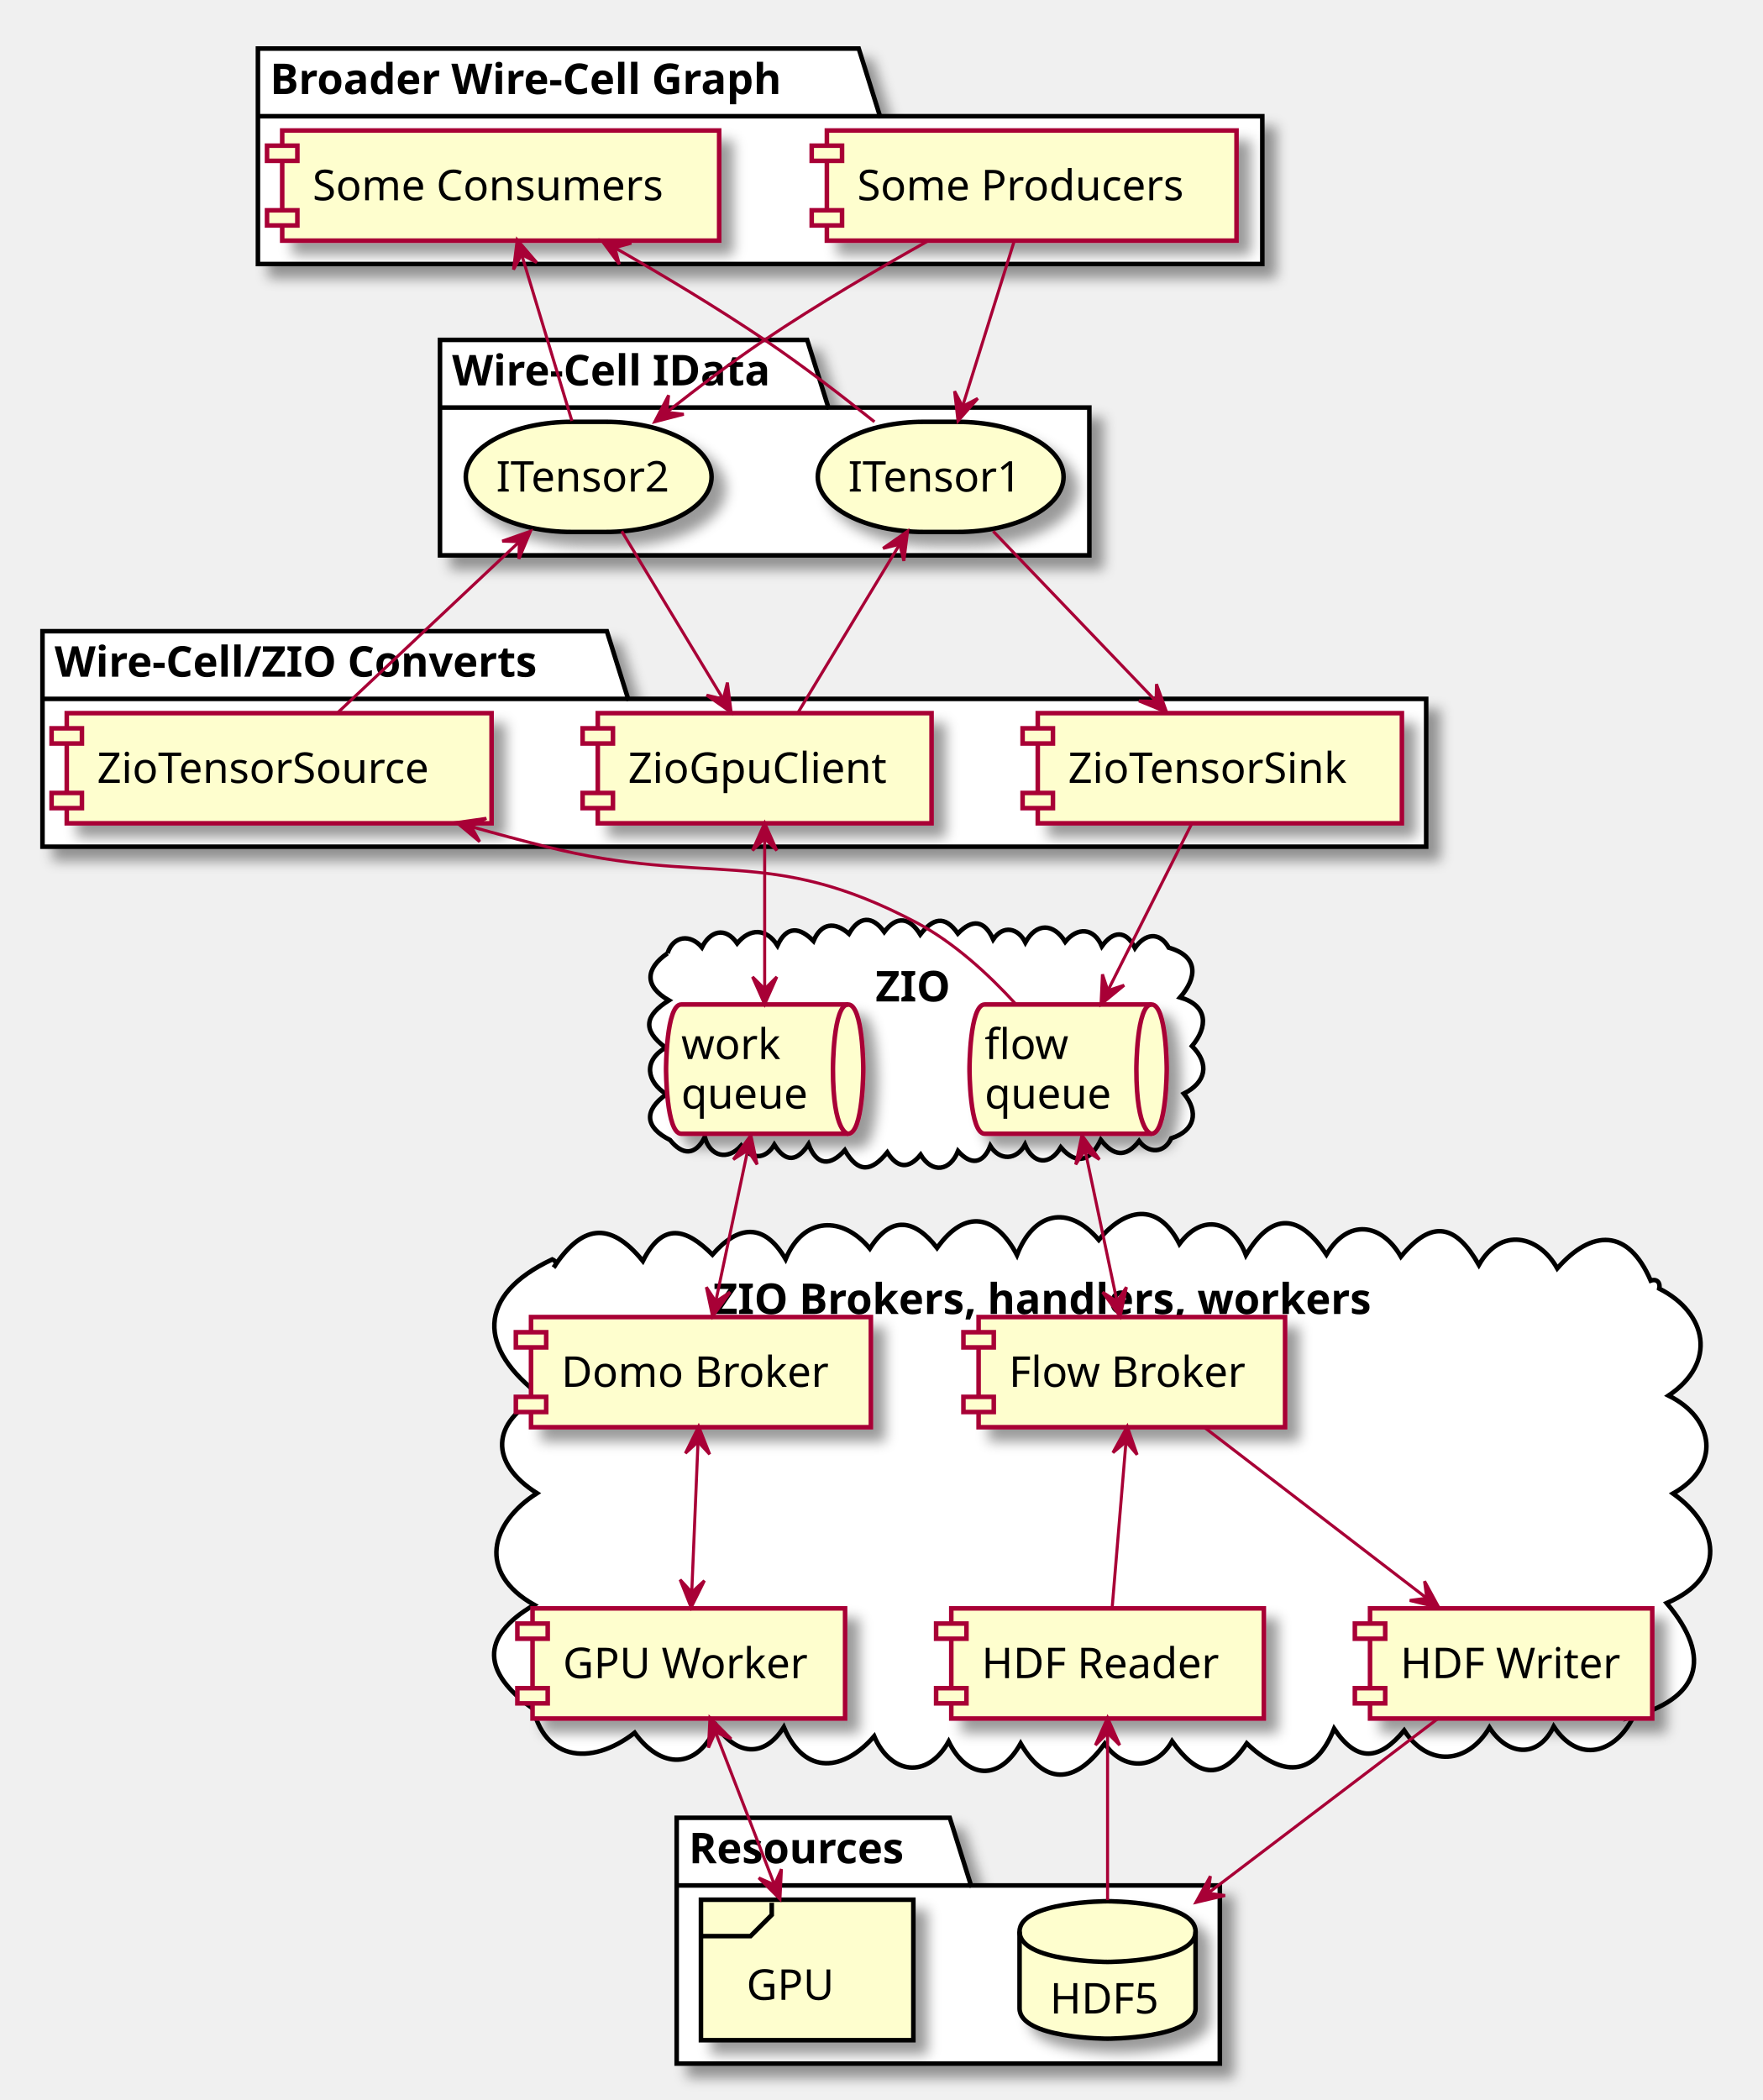
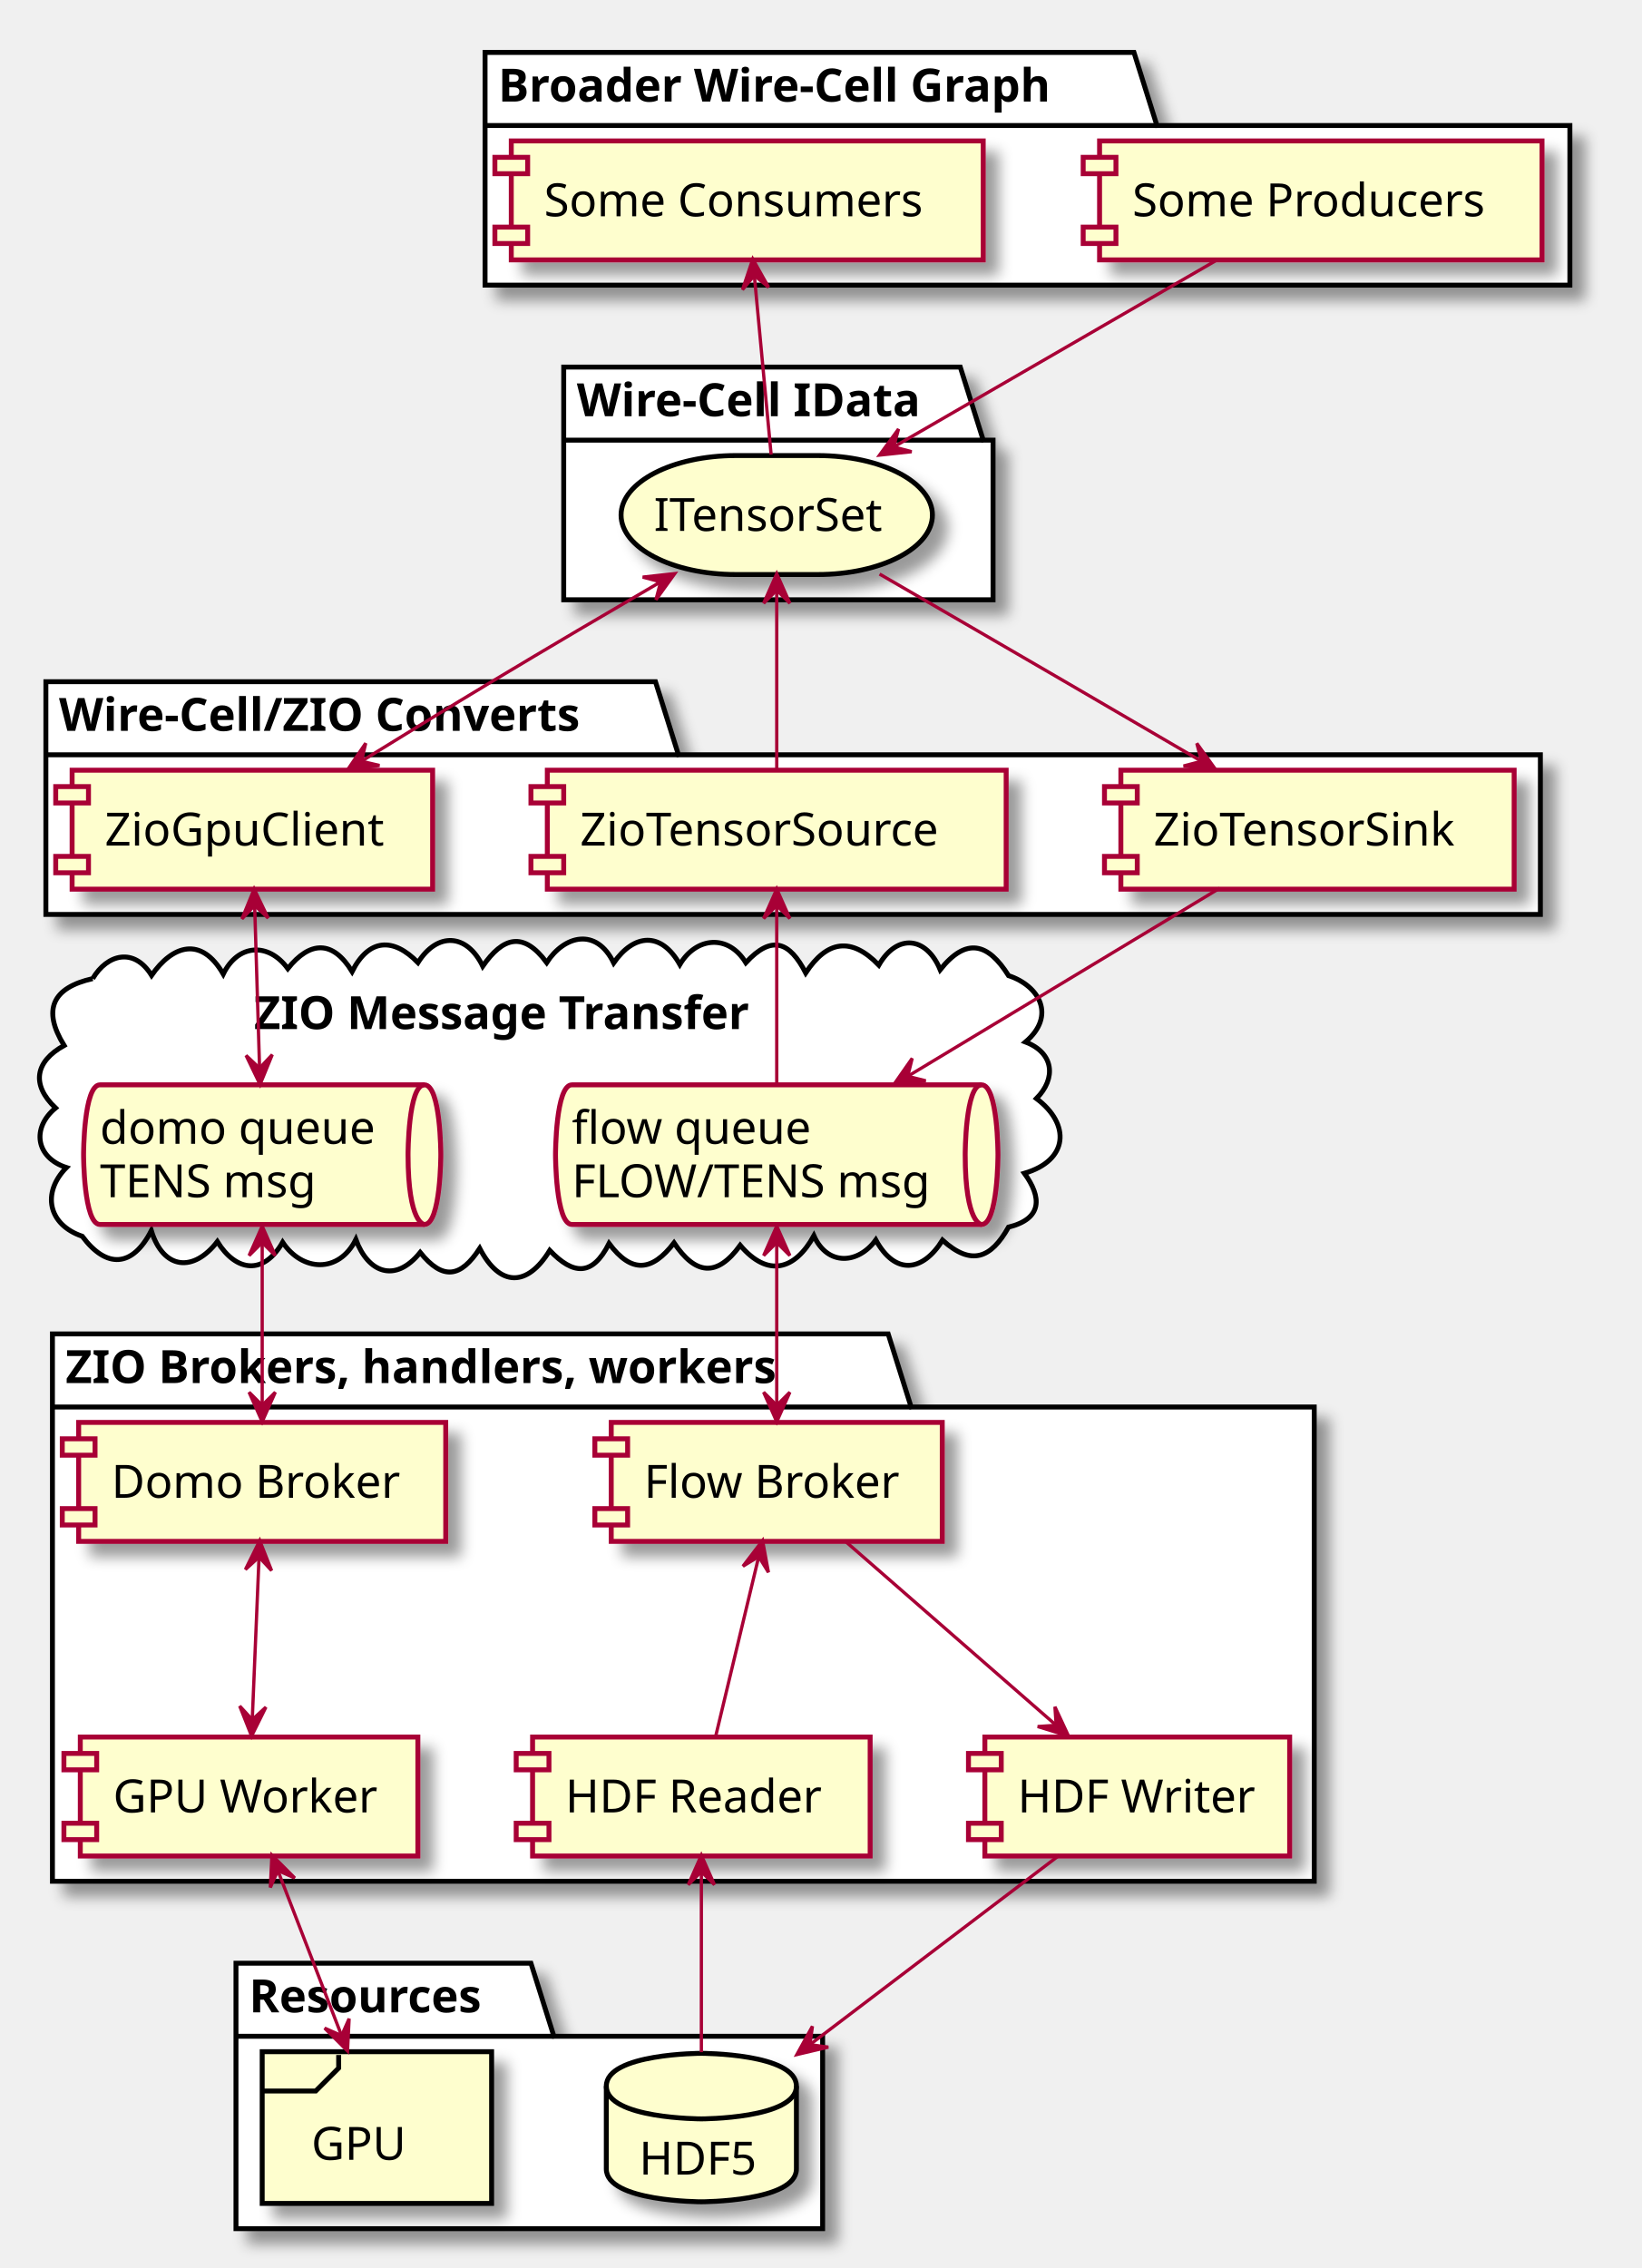
- <svg xmlns="http://www.w3.org/2000/svg" contentScriptType="application/ecmascript" contentStyleType="text/css" height="692px" preserveAspectRatio="none" style="width:581px;height:692px;" version="1.1" viewBox="0 0 581 692" width="581px" zoomAndPan="magnify">
+ <svg xmlns="http://www.w3.org/2000/svg" contentScriptType="application/ecmascript" contentStyleType="text/css" height="692px" preserveAspectRatio="none" style="width:501px;height:692px;" version="1.1" viewBox="0 0 501 692" width="501px" zoomAndPan="magnify">
  <defs>
-     <filter height="300%" id="fag7iajjz28we" width="300%" x="-1" y="-1">
+     <filter height="300%" id="fbajjaw5ex2j5" width="300%" x="-1" y="-1">
      <feGaussianBlur result="blurOut" stdDeviation="2.0" />
      <feColorMatrix in="blurOut" result="blurOut2" type="matrix" values="0 0 0 0 0 0 0 0 0 0 0 0 0 0 0 0 0 0 .4 0" />
      <feOffset dx="4.0" dy="4.0" in="blurOut2" result="blurOut3" />
      <feBlend in="SourceGraphic" in2="blurOut3" mode="normal" />
    </filter>
  </defs>
  <g>
-     <polygon fill="#FFFFFF" filter="url(#fag7iajjz28we)" points="85,16,283,16,290,38.297,416,38.297,416,87,85,87,85,16" style="stroke: #000000; stroke-width: 1.5;" />
-     <line style="stroke: #000000; stroke-width: 1.5;" x1="85" x2="290" y1="38.297" y2="38.297" />
-     <text fill="#000000" font-family="sans-serif" font-size="14" font-weight="bold" lengthAdjust="spacingAndGlyphs" textLength="192" x="89" y="30.995">Broader Wire-Cell Graph</text>
-     <polygon fill="#FFFFFF" filter="url(#fag7iajjz28we)" points="145,112,266,112,273,134.297,359,134.297,359,183,145,183,145,112" style="stroke: #000000; stroke-width: 1.5;" />
-     <line style="stroke: #000000; stroke-width: 1.5;" x1="145" x2="273" y1="134.297" y2="134.297" />
-     <text fill="#000000" font-family="sans-serif" font-size="14" font-weight="bold" lengthAdjust="spacingAndGlyphs" textLength="115" x="149" y="126.995">Wire-Cell IData</text>
-     <polygon fill="#FFFFFF" filter="url(#fag7iajjz28we)" points="14,208,200,208,207,230.297,470,230.297,470,279,14,279,14,208" style="stroke: #000000; stroke-width: 1.5;" />
+     <polygon fill="#FFFFFF" filter="url(#fbajjaw5ex2j5)" points="148,16,346,16,353,38.297,479,38.297,479,87,148,87,148,16" style="stroke: #000000; stroke-width: 1.5;" />
+     <line style="stroke: #000000; stroke-width: 1.5;" x1="148" x2="353" y1="38.297" y2="38.297" />
+     <text fill="#000000" font-family="sans-serif" font-size="14" font-weight="bold" lengthAdjust="spacingAndGlyphs" textLength="192" x="152" y="30.995">Broader Wire-Cell Graph</text>
+     <polygon fill="#FFFFFF" filter="url(#fbajjaw5ex2j5)" points="172,112,293,112,300,134.297,303,134.297,303,183,172,183,172,112" style="stroke: #000000; stroke-width: 1.5;" />
+     <line style="stroke: #000000; stroke-width: 1.5;" x1="172" x2="300" y1="134.297" y2="134.297" />
+     <text fill="#000000" font-family="sans-serif" font-size="14" font-weight="bold" lengthAdjust="spacingAndGlyphs" textLength="115" x="176" y="126.995">Wire-Cell IData</text>
+     <polygon fill="#FFFFFF" filter="url(#fbajjaw5ex2j5)" points="14,208,200,208,207,230.297,470,230.297,470,279,14,279,14,208" style="stroke: #000000; stroke-width: 1.5;" />
    <line style="stroke: #000000; stroke-width: 1.5;" x1="14" x2="207" y1="230.297" y2="230.297" />
    <text fill="#000000" font-family="sans-serif" font-size="14" font-weight="bold" lengthAdjust="spacingAndGlyphs" textLength="180" x="18" y="222.995">Wire-Cell/ZIO Converts</text>
-     <path d="M219.984,314.123 C221.942,308.195 227.591,307.742 231.323,312.183 C234.019,306.796 238.984,305.188 242.94,310.859 C247.147,305.758 252.586,305.831 256.214,311.568 C259.288,304.858 263.612,305.528 268.088,310.091 C270.653,304.046 275.151,303.633 279.781,307.705 C283.128,301.843 287.467,301.604 291.411,307.094 C295.606,301.458 299.872,302.421 303.275,307.938 C307.382,302.675 311.271,301.348 315.671,307.623 C320.399,302.745 324.443,303.14 327.306,309.546 C330.635,304.671 335.501,305.772 337.913,310.554 C341.53,303.964 347.228,304.173 351.043,310.351 C355.065,305.418 360.46,305.617 363.127,311.82 C366.717,306.791 371.005,306.282 374.027,312.376 C377.171,307.822 381.96,306.661 385.187,312.285 C395.184,315.149 394.486,322.267 388.907,328.668 C398.219,331.389 398.112,338.409 392.833,344.702 C398.781,350.644 397.407,356.687 390.146,360.364 C395.161,366.509 393.822,372.581 385.985,375.096 C383.716,380.133 378.439,380.158 375.392,375.992 C370.969,381.698 366.867,380.856 362.78,375.605 C359.637,382.075 355.145,384.506 349.589,378.072 C345.948,384.24 340.496,383.64 337.799,377.19 C335.047,382.311 329.468,382.632 326.356,377.596 C323.942,383.669 319.876,383.989 315.727,379.311 C313.125,385.906 307.243,386.838 303.392,380.502 C299.385,385.389 295.718,384.91 292.417,379.732 C287.203,386.126 282.895,386.753 278.411,379.009 C273.621,384.361 269.191,384.213 266.457,377.046 C262.801,382.678 259.007,383.335 255.187,377.204 C252.193,382.279 247.53,382.076 244.259,377.518 C239.795,382.533 234.04,381.153 232.264,374.704 C229.128,380.896 224.892,380.712 220.819,375.659 C212.526,371.507 212.008,365.969 219.633,360.566 C213.111,356.526 211.859,349.501 219.383,345.232 C211.363,339.322 212.686,334.498 220.427,329.644 C212.272,324.985 212.608,319.226 219.984,314.123 " fill="#FFFFFF" style="stroke: #000000; stroke-width: 1.5;" />
-     <text fill="#000000" font-family="sans-serif" font-size="14" font-weight="bold" lengthAdjust="spacingAndGlyphs" textLength="27" x="288.5" y="329.995">ZIO</text>
-     <path d="M182.448,417.666 C191.558,403.93 200.763,401.891 211.856,415.538 C218.479,402.426 226.175,404.857 234.791,413.431 C243.221,403.694 251.836,402.757 258.904,414.931 C264.742,400.845 277.678,400.525 286.661,411.438 C293.718,400.238 301.554,401.856 308.814,411.219 C318.102,398.168 328.194,400.313 335.149,413.556 C340.531,399.65 351.935,396.584 362.1,408.578 C370.502,398.289 381.505,395.702 388.686,409.903 C396.461,399.481 406.447,402.479 410.604,413.586 C419.197,399.115 428.358,400.097 437.134,413.412 C444.194,401.47 455.257,402.956 461.675,414.095 C471.959,401.572 479.84,403.552 487.378,416.83 C494.503,404.21 507.108,407.028 513.197,417.964 C524.575,404.998 536.585,404.711 544,422 C546.057,421.259 547.252,422.698 546.817,424.628 C562.662,432.68 565.964,449.051 549.881,459.879 C565.146,467.433 567.279,483.174 551.358,492.156 C566.514,502.923 569.547,519.547 549.265,528.26 C564.898,546.736 559.749,559.997 537,566 C537.377,565.55 537.765,565.422 538.113,566.03 C532.43,577.457 520.38,581.548 512.042,568.906 C506.707,579.916 496.535,578.269 490.871,569.254 C483.722,581.302 470.741,582.48 462.759,570.216 C454.646,580.023 447.259,580.965 439.666,569.647 C433.033,586.223 422.101,585.272 410.875,574.477 C402.173,587.6 394.262,585.015 386.265,573.765 C380.919,583.327 370.093,583.53 364.071,574.575 C355.293,586.73 345.069,589.566 336.359,574.507 C329.509,586.854 318.81,586.47 312.63,573.87 C305.528,586.52 293.418,584.57 288.091,572.133 C278.325,583.408 265.283,585.576 258.314,569.128 C251.6,579.725 242.478,578.073 236.108,568.744 C229.727,583.453 217.752,582.904 209.156,570.985 C194.854,582.157 177.733,580.799 175,559 C177.082,560.03 177.175,561.472 175.285,562.8 C159.427,551.32 157.688,539.545 176.053,528.84 C157.172,518.203 161.603,501.839 176.964,492.05 C161.187,482.118 161.671,468.588 178.336,460.046 C157.515,444.469 156.851,426.838 182,415 C183.476,415.653 183.498,416.589 182.448,417.666 " fill="#FFFFFF" style="stroke: #000000; stroke-width: 1.5;" />
-     <text fill="#000000" font-family="sans-serif" font-size="14" font-weight="bold" lengthAdjust="spacingAndGlyphs" textLength="249" x="235" y="432.995">ZIO Brokers, handlers, workers</text>
-     <polygon fill="#FFFFFF" filter="url(#fag7iajjz28we)" points="223,599,313,599,320,621.297,402,621.297,402,680,223,680,223,599" style="stroke: #000000; stroke-width: 1.5;" />
-     <line style="stroke: #000000; stroke-width: 1.5;" x1="223" x2="320" y1="621.297" y2="621.297" />
-     <text fill="#000000" font-family="sans-serif" font-size="14" font-weight="bold" lengthAdjust="spacingAndGlyphs" textLength="84" x="227" y="613.995">Resources</text>
-     <rect fill="#FEFECE" filter="url(#fag7iajjz28we)" height="36.297" style="stroke: #A80036; stroke-width: 1.5;" width="135" x="272.5" y="43" />
-     <rect fill="#FEFECE" height="5" style="stroke: #A80036; stroke-width: 1.5;" width="10" x="267.5" y="48" />
-     <rect fill="#FEFECE" height="5" style="stroke: #A80036; stroke-width: 1.5;" width="10" x="267.5" y="69.297" />
-     <text fill="#000000" font-family="sans-serif" font-size="14" lengthAdjust="spacingAndGlyphs" textLength="115" x="282.5" y="65.995">Some Producers</text>
-     <rect fill="#FEFECE" filter="url(#fag7iajjz28we)" height="36.297" style="stroke: #A80036; stroke-width: 1.5;" width="144" x="93" y="43" />
-     <rect fill="#FEFECE" height="5" style="stroke: #A80036; stroke-width: 1.5;" width="10" x="88" y="48" />
-     <rect fill="#FEFECE" height="5" style="stroke: #A80036; stroke-width: 1.5;" width="10" x="88" y="69.297" />
-     <text fill="#000000" font-family="sans-serif" font-size="14" lengthAdjust="spacingAndGlyphs" textLength="124" x="103" y="65.995">Some Consumers</text>
-     <rect fill="#FEFECE" filter="url(#fag7iajjz28we)" height="36.297" rx="35" ry="35" style="stroke: #000000; stroke-width: 1.5;" width="81" x="269.5" y="139" />
-     <text fill="#000000" font-family="sans-serif" font-size="14" lengthAdjust="spacingAndGlyphs" textLength="61" x="279.5" y="161.995">ITensor1</text>
-     <rect fill="#FEFECE" filter="url(#fag7iajjz28we)" height="36.297" rx="35" ry="35" style="stroke: #000000; stroke-width: 1.5;" width="81" x="153.5" y="139" />
-     <text fill="#000000" font-family="sans-serif" font-size="14" lengthAdjust="spacingAndGlyphs" textLength="61" x="163.5" y="161.995">ITensor2</text>
-     <rect fill="#FEFECE" filter="url(#fag7iajjz28we)" height="36.297" style="stroke: #A80036; stroke-width: 1.5;" width="120" x="342" y="235" />
+     <path d="M28.287,298.586 C32.725,291.082 40.918,288.97 46.245,297.596 C52.599,288.409 61.387,285.511 68.123,297.196 C72.578,288.005 81.897,287.423 87.812,295.534 C94.57,287.1 101.5,286.759 107.432,296.428 C112.564,286.32 119.975,285.943 127.53,293.702 C133.438,284.304 142.461,284.786 147.291,294.8 C153.426,285.968 159.623,283.995 166.809,293.693 C172.197,285.389 181.946,282.883 187.249,293.783 C193.463,284.903 201.695,284.115 207.435,294.285 C212.38,285.914 222.147,284.867 227.57,293.726 C235.553,285.089 240.94,287.361 245.837,296.839 C252.331,286.984 259.675,285.717 268.149,294.464 C273.788,284.689 282.724,285.811 286.868,295.874 C294.851,285.861 301.48,287.709 307.734,297.68 C317.224,300.824 322.27,309.974 312.896,317.927 C321.58,321.224 322.361,329.017 316.234,335.18 C326.695,342.982 326.058,354.047 312.558,357.988 C317.829,365.238 318.19,371.815 307.713,374.422 C302.374,383.965 296.368,386.359 287.58,378.387 C281.561,388.063 273.168,389.213 267.223,378.313 C261.913,385.68 252.527,386.41 248.338,377.048 C242.552,387.507 234.275,389.891 225.851,379.957 C218.671,389.879 212.122,388.881 205.664,379.214 C198.946,387.957 192.724,388.65 185.835,379.403 C180.739,389.526 174.892,389.006 167.734,381.522 C160.91,392.703 152.534,392.771 146.376,380.905 C140.608,389.772 135.163,390.774 128.208,382.139 C120.553,391.645 112.291,388.314 108.576,378.198 C103.352,388.633 92.186,387.957 86.24,379.03 C80.362,389.229 71.995,387.998 66.31,378.832 C59.052,388.271 49.873,387.466 46.166,375.492 C40.444,386.677 32.528,387.202 25.09,377.2 C14.668,373.661 12.683,363.912 20.271,356.234 C10.902,353.201 9.556,344.151 16.958,338.061 C9.422,330.936 10.725,323.876 19.568,318.992 C12.834,308.078 15.987,301.367 28.287,298.586 " fill="#FFFFFF" style="stroke: #000000; stroke-width: 1.5;" />
+     <text fill="#000000" font-family="sans-serif" font-size="14" font-weight="bold" lengthAdjust="spacingAndGlyphs" textLength="175" x="77.5" y="313.995">ZIO Message Transfer</text>
+     <text fill="#000000" font-family="sans-serif" font-size="14" font-weight="bold" lengthAdjust="spacingAndGlyphs" textLength="0" x="167.5" y="330.292" />
+     <polygon fill="#FFFFFF" filter="url(#fbajjaw5ex2j5)" points="16,407,271,407,278,429.297,401,429.297,401,574,16,574,16,407" style="stroke: #000000; stroke-width: 1.5;" />
+     <line style="stroke: #000000; stroke-width: 1.5;" x1="16" x2="278" y1="429.297" y2="429.297" />
+     <text fill="#000000" font-family="sans-serif" font-size="14" font-weight="bold" lengthAdjust="spacingAndGlyphs" textLength="249" x="20" y="421.995">ZIO Brokers, handlers, workers</text>
+     <polygon fill="#FFFFFF" filter="url(#fbajjaw5ex2j5)" points="72,599,162,599,169,621.297,251,621.297,251,680,72,680,72,599" style="stroke: #000000; stroke-width: 1.5;" />
+     <line style="stroke: #000000; stroke-width: 1.5;" x1="72" x2="169" y1="621.297" y2="621.297" />
+     <text fill="#000000" font-family="sans-serif" font-size="14" font-weight="bold" lengthAdjust="spacingAndGlyphs" textLength="84" x="76" y="613.995">Resources</text>
+     <rect fill="#FEFECE" filter="url(#fbajjaw5ex2j5)" height="36.297" style="stroke: #A80036; stroke-width: 1.5;" width="135" x="335.5" y="43" />
+     <rect fill="#FEFECE" height="5" style="stroke: #A80036; stroke-width: 1.5;" width="10" x="330.5" y="48" />
+     <rect fill="#FEFECE" height="5" style="stroke: #A80036; stroke-width: 1.5;" width="10" x="330.5" y="69.297" />
+     <text fill="#000000" font-family="sans-serif" font-size="14" lengthAdjust="spacingAndGlyphs" textLength="115" x="345.5" y="65.995">Some Producers</text>
+     <rect fill="#FEFECE" filter="url(#fbajjaw5ex2j5)" height="36.297" style="stroke: #A80036; stroke-width: 1.5;" width="144" x="156" y="43" />
+     <rect fill="#FEFECE" height="5" style="stroke: #A80036; stroke-width: 1.5;" width="10" x="151" y="48" />
+     <rect fill="#FEFECE" height="5" style="stroke: #A80036; stroke-width: 1.5;" width="10" x="151" y="69.297" />
+     <text fill="#000000" font-family="sans-serif" font-size="14" lengthAdjust="spacingAndGlyphs" textLength="124" x="166" y="65.995">Some Consumers</text>
+     <rect fill="#FEFECE" filter="url(#fbajjaw5ex2j5)" height="36.297" rx="35" ry="35" style="stroke: #000000; stroke-width: 1.5;" width="95" x="189.5" y="139" />
+     <text fill="#000000" font-family="sans-serif" font-size="14" lengthAdjust="spacingAndGlyphs" textLength="75" x="199.5" y="161.995">ITensorSet</text>
+     <rect fill="#FEFECE" filter="url(#fbajjaw5ex2j5)" height="36.297" style="stroke: #A80036; stroke-width: 1.5;" width="120" x="342" y="235" />
    <rect fill="#FEFECE" height="5" style="stroke: #A80036; stroke-width: 1.5;" width="10" x="337" y="240" />
    <rect fill="#FEFECE" height="5" style="stroke: #A80036; stroke-width: 1.5;" width="10" x="337" y="261.297" />
    <text fill="#000000" font-family="sans-serif" font-size="14" lengthAdjust="spacingAndGlyphs" textLength="100" x="352" y="257.995">ZioTensorSink</text>
-     <rect fill="#FEFECE" filter="url(#fag7iajjz28we)" height="36.297" style="stroke: #A80036; stroke-width: 1.5;" width="140" x="22" y="235" />
+     <rect fill="#FEFECE" filter="url(#fbajjaw5ex2j5)" height="36.297" style="stroke: #A80036; stroke-width: 1.5;" width="140" x="167" y="235" />
+     <rect fill="#FEFECE" height="5" style="stroke: #A80036; stroke-width: 1.5;" width="10" x="162" y="240" />
+     <rect fill="#FEFECE" height="5" style="stroke: #A80036; stroke-width: 1.5;" width="10" x="162" y="261.297" />
+     <text fill="#000000" font-family="sans-serif" font-size="14" lengthAdjust="spacingAndGlyphs" textLength="120" x="177" y="257.995">ZioTensorSource</text>
+     <rect fill="#FEFECE" filter="url(#fbajjaw5ex2j5)" height="36.297" style="stroke: #A80036; stroke-width: 1.5;" width="110" x="22" y="235" />
    <rect fill="#FEFECE" height="5" style="stroke: #A80036; stroke-width: 1.5;" width="10" x="17" y="240" />
    <rect fill="#FEFECE" height="5" style="stroke: #A80036; stroke-width: 1.5;" width="10" x="17" y="261.297" />
-     <text fill="#000000" font-family="sans-serif" font-size="14" lengthAdjust="spacingAndGlyphs" textLength="120" x="32" y="257.995">ZioTensorSource</text>
-     <rect fill="#FEFECE" filter="url(#fag7iajjz28we)" height="36.297" style="stroke: #A80036; stroke-width: 1.5;" width="110" x="197" y="235" />
-     <rect fill="#FEFECE" height="5" style="stroke: #A80036; stroke-width: 1.5;" width="10" x="192" y="240" />
-     <rect fill="#FEFECE" height="5" style="stroke: #A80036; stroke-width: 1.5;" width="10" x="192" y="261.297" />
-     <text fill="#000000" font-family="sans-serif" font-size="14" lengthAdjust="spacingAndGlyphs" textLength="90" x="207" y="257.995">ZioGpuClient</text>
-     <path d="M324.5,331 L379.5,331 C384.5,331 384.5,352.297 384.5,352.297 C384.5,352.297 384.5,373.594 379.5,373.594 L324.5,373.594 C319.5,373.594 319.5,352.297 319.5,352.297 C319.5,352.297 319.5,331 324.5,331 " fill="#FEFECE" filter="url(#fag7iajjz28we)" style="stroke: #A80036; stroke-width: 1.5;" />
-     <path d="M379.5,331 C374.5,331 374.5,352.297 374.5,352.297 C374.5,373.594 379.5,373.594 379.5,373.594 " fill="none" style="stroke: #A80036; stroke-width: 1.5;" />
-     <text fill="#000000" font-family="sans-serif" font-size="14" lengthAdjust="spacingAndGlyphs" textLength="27" x="324.5" y="348.995">flow</text>
-     <text fill="#000000" font-family="sans-serif" font-size="14" lengthAdjust="spacingAndGlyphs" textLength="45" x="324.5" y="365.292">queue</text>
-     <path d="M224.5,331 L279.5,331 C284.5,331 284.5,352.297 284.5,352.297 C284.5,352.297 284.5,373.594 279.5,373.594 L224.5,373.594 C219.5,373.594 219.5,352.297 219.5,352.297 C219.5,352.297 219.5,331 224.5,331 " fill="#FEFECE" filter="url(#fag7iajjz28we)" style="stroke: #A80036; stroke-width: 1.5;" />
-     <path d="M279.5,331 C274.5,331 274.5,352.297 274.5,352.297 C274.5,373.594 279.5,373.594 279.5,373.594 " fill="none" style="stroke: #A80036; stroke-width: 1.5;" />
-     <text fill="#000000" font-family="sans-serif" font-size="14" lengthAdjust="spacingAndGlyphs" textLength="33" x="224.5" y="348.995">work</text>
-     <text fill="#000000" font-family="sans-serif" font-size="14" lengthAdjust="spacingAndGlyphs" textLength="45" x="224.5" y="365.292">queue</text>
-     <rect fill="#FEFECE" filter="url(#fag7iajjz28we)" height="36.297" style="stroke: #A80036; stroke-width: 1.5;" width="101" x="322.5" y="434" />
-     <rect fill="#FEFECE" height="5" style="stroke: #A80036; stroke-width: 1.5;" width="10" x="317.5" y="439" />
-     <rect fill="#FEFECE" height="5" style="stroke: #A80036; stroke-width: 1.5;" width="10" x="317.5" y="460.297" />
-     <text fill="#000000" font-family="sans-serif" font-size="14" lengthAdjust="spacingAndGlyphs" textLength="81" x="332.5" y="456.995">Flow Broker</text>
-     <rect fill="#FEFECE" filter="url(#fag7iajjz28we)" height="36.297" style="stroke: #A80036; stroke-width: 1.5;" width="112" x="175" y="434" />
-     <rect fill="#FEFECE" height="5" style="stroke: #A80036; stroke-width: 1.5;" width="10" x="170" y="439" />
-     <rect fill="#FEFECE" height="5" style="stroke: #A80036; stroke-width: 1.5;" width="10" x="170" y="460.297" />
-     <text fill="#000000" font-family="sans-serif" font-size="14" lengthAdjust="spacingAndGlyphs" textLength="92" x="185" y="456.995">Domo Broker</text>
-     <rect fill="#FEFECE" filter="url(#fag7iajjz28we)" height="36.297" style="stroke: #A80036; stroke-width: 1.5;" width="103" x="313.5" y="530" />
-     <rect fill="#FEFECE" height="5" style="stroke: #A80036; stroke-width: 1.5;" width="10" x="308.5" y="535" />
-     <rect fill="#FEFECE" height="5" style="stroke: #A80036; stroke-width: 1.5;" width="10" x="308.5" y="556.297" />
-     <text fill="#000000" font-family="sans-serif" font-size="14" lengthAdjust="spacingAndGlyphs" textLength="83" x="323.5" y="552.995">HDF Reader</text>
-     <rect fill="#FEFECE" filter="url(#fag7iajjz28we)" height="36.297" style="stroke: #A80036; stroke-width: 1.5;" width="93" x="451.5" y="530" />
-     <rect fill="#FEFECE" height="5" style="stroke: #A80036; stroke-width: 1.5;" width="10" x="446.5" y="535" />
-     <rect fill="#FEFECE" height="5" style="stroke: #A80036; stroke-width: 1.5;" width="10" x="446.5" y="556.297" />
-     <text fill="#000000" font-family="sans-serif" font-size="14" lengthAdjust="spacingAndGlyphs" textLength="73" x="461.5" y="552.995">HDF Writer</text>
-     <rect fill="#FEFECE" filter="url(#fag7iajjz28we)" height="36.297" style="stroke: #A80036; stroke-width: 1.5;" width="103" x="175.5" y="530" />
-     <rect fill="#FEFECE" height="5" style="stroke: #A80036; stroke-width: 1.5;" width="10" x="170.5" y="535" />
-     <rect fill="#FEFECE" height="5" style="stroke: #A80036; stroke-width: 1.5;" width="10" x="170.5" y="556.297" />
-     <text fill="#000000" font-family="sans-serif" font-size="14" lengthAdjust="spacingAndGlyphs" textLength="83" x="185.5" y="552.995">GPU Worker</text>
-     <path d="M336,636.5 C336,626.5 365,626.5 365,626.5 C365,626.5 394,626.5 394,636.5 L394,661.797 C394,671.797 365,671.797 365,671.797 C365,671.797 336,671.797 336,661.797 L336,636.5 " fill="#FEFECE" filter="url(#fag7iajjz28we)" style="stroke: #000000; stroke-width: 1.5;" />
-     <path d="M336,636.5 C336,646.5 365,646.5 365,646.5 C365,646.5 394,646.5 394,636.5 " fill="none" style="stroke: #000000; stroke-width: 1.5;" />
-     <text fill="#000000" font-family="sans-serif" font-size="14" lengthAdjust="spacingAndGlyphs" textLength="38" x="346" y="663.495">HDF5</text>
-     <rect fill="#FEFECE" filter="url(#fag7iajjz28we)" height="46.297" style="stroke: #000000; stroke-width: 1.5;" width="70" x="231" y="626" />
-     <path d="M254.333,627 L254.333,631 L247.333,638 L231,638 " fill="none" style="stroke: #000000; stroke-width: 1.5;" />
-     <text fill="#000000" font-family="sans-serif" font-size="14" lengthAdjust="spacingAndGlyphs" textLength="30" x="246" y="658.995">GPU</text>
-     <path d="M357.653,379.283 C360.897,394.656 364.933,413.778 368.052,428.554 " fill="none" id="flow-flowb" style="stroke: #A80036; stroke-width: 1.0;" />
-     <polygon fill="#A80036" points="369.156,433.786,371.211,424.154,368.123,428.894,363.384,425.806,369.156,433.786" style="stroke: #A80036; stroke-width: 1.0;" />
-     <polygon fill="#A80036" points="356.557,374.09,354.502,383.722,357.589,378.982,362.329,382.07,356.557,374.09" style="stroke: #A80036; stroke-width: 1.0;" />
-     <path d="M396.512,470.057 C417.417,486.112 448.012,509.609 470.14,526.604 " fill="none" id="flowb-&gt;hdfw" style="stroke: #A80036; stroke-width: 1.0;" />
-     <polygon fill="#A80036" points="474.169,529.698,469.467,521.043,470.203,526.652,464.595,527.388,474.169,529.698" style="stroke: #A80036; stroke-width: 1.0;" />
-     <path d="M371.078,475.061 C369.683,491.811 367.819,514.169 366.525,529.698 " fill="none" id="flowb&lt;-hdfr" style="stroke: #A80036; stroke-width: 1.0;" />
-     <polygon fill="#A80036" points="371.495,470.057,366.761,478.693,371.08,475.04,374.734,479.358,371.495,470.057" style="stroke: #A80036; stroke-width: 1.0;" />
-     <path d="M246.347,379.283 C243.103,394.656 239.067,413.778 235.948,428.554 " fill="none" id="work-domob" style="stroke: #A80036; stroke-width: 1.0;" />
-     <polygon fill="#A80036" points="234.844,433.786,240.617,425.806,235.877,428.894,232.789,424.154,234.844,433.786" style="stroke: #A80036; stroke-width: 1.0;" />
-     <polygon fill="#A80036" points="247.443,374.09,241.671,382.07,246.411,378.982,249.498,383.722,247.443,374.09" style="stroke: #A80036; stroke-width: 1.0;" />
-     <path d="M230.039,475.061 C229.418,489.979 228.611,509.346 227.984,524.374 " fill="none" id="domob-gpuw" style="stroke: #A80036; stroke-width: 1.0;" />
-     <polygon fill="#A80036" points="227.763,529.698,232.134,520.872,227.971,524.702,224.141,520.539,227.763,529.698" style="stroke: #A80036; stroke-width: 1.0;" />
-     <polygon fill="#A80036" points="230.248,470.057,225.876,478.882,230.039,475.053,233.869,479.216,230.248,470.057" style="stroke: #A80036; stroke-width: 1.0;" />
-     <path d="M334.357,79.057 C329.527,94.513 322.542,116.865 317.29,133.673 " fill="none" id="prod-&gt;ITensor1" style="stroke: #A80036; stroke-width: 1.0;" />
-     <polygon fill="#A80036" points="315.719,138.698,322.222,131.3,317.211,133.925,314.586,128.914,315.719,138.698" style="stroke: #A80036; stroke-width: 1.0;" />
-     <path d="M306.343,79.102 C289.671,88.419 269.431,100.265 252,112 C241.177,119.287 229.735,127.942 219.899,135.706 " fill="none" id="prod-&gt;ITensor2" style="stroke: #A80036; stroke-width: 1.0;" />
-     <polygon fill="#A80036" points="215.789,138.972,225.324,136.505,219.704,135.861,220.347,130.241,215.789,138.972" style="stroke: #A80036; stroke-width: 1.0;" />
-     <path d="M202.979,81.839 C218.462,90.699 236.364,101.416 252,112 C264.349,120.358 277.525,130.476 288.192,138.999 " fill="none" id="cons&lt;-ITensor1" style="stroke: #A80036; stroke-width: 1.0;" />
-     <polygon fill="#A80036" points="198.256,79.151,204.1,87.079,202.602,81.624,208.057,80.126,198.256,79.151" style="stroke: #A80036; stroke-width: 1.0;" />
-     <path d="M171.966,84.061 C177.026,100.811 183.78,123.169 188.471,138.698 " fill="none" id="cons&lt;-ITensor2" style="stroke: #A80036; stroke-width: 1.0;" />
-     <polygon fill="#A80036" points="170.455,79.057,169.228,88.829,171.9,83.843,176.886,86.516,170.455,79.057" style="stroke: #A80036; stroke-width: 1.0;" />
-     <path d="M327.305,175.057 C342.499,190.912 364.649,214.025 380.884,230.966 " fill="none" id="ITensor1-&gt;ZioTensorSink" style="stroke: #A80036; stroke-width: 1.0;" />
-     <polygon fill="#A80036" points="384.46,234.698,381.121,225.432,381.001,231.088,375.345,230.968,384.46,234.698" style="stroke: #A80036; stroke-width: 1.0;" />
-     <path d="M170.866,178.773 C152.935,195.649 128.372,218.768 111.446,234.698 " fill="none" id="ITensor2&lt;-ZioTensorSource" style="stroke: #A80036; stroke-width: 1.0;" />
-     <polygon fill="#A80036" points="174.815,175.057,165.519,178.312,171.174,178.484,171.002,184.138,174.815,175.057" style="stroke: #A80036; stroke-width: 1.0;" />
-     <path d="M392.829,271.25 C385.098,286.634 373.937,308.846 365.237,326.159 " fill="none" id="ZioTensorSink-&gt;flow" style="stroke: #A80036; stroke-width: 1.0;" />
-     <polygon fill="#A80036" points="362.853,330.902,370.468,324.657,365.098,326.435,363.32,321.065,362.853,330.902" style="stroke: #A80036; stroke-width: 1.0;" />
-     <path d="M155.585,272.483 C163.772,274.786 172.064,277.018 180,279 C233.7,292.409 253.064,278.14 302,304 C314.403,310.554 325.832,321.127 334.623,330.731 " fill="none" id="ZioTensorSource&lt;-flow" style="stroke: #A80036; stroke-width: 1.0;" />
-     <polygon fill="#A80036" points="150.506,271.041,158.072,277.346,155.316,272.406,160.256,269.65,150.506,271.041" style="stroke: #A80036; stroke-width: 1.0;" />
-     <path d="M252,276.615 C252,291.413 252,310.518 252,325.857 " fill="none" id="ZioGpuClient-work" style="stroke: #A80036; stroke-width: 1.0;" />
-     <polygon fill="#A80036" points="252,330.902,256,321.902,252,325.902,248,321.902,252,330.902" style="stroke: #A80036; stroke-width: 1.0;" />
-     <polygon fill="#A80036" points="252,271.25,248,280.25,252,276.25,256,280.25,252,271.25" style="stroke: #A80036; stroke-width: 1.0;" />
-     <path d="M204.909,175.057 C214.328,190.646 227.985,213.251 238.168,230.107 " fill="none" id="ITensor2-&gt;ZioGpuClient" style="stroke: #A80036; stroke-width: 1.0;" />
-     <polygon fill="#A80036" points="240.942,234.698,239.712,224.926,238.357,230.418,232.865,229.063,240.942,234.698" style="stroke: #A80036; stroke-width: 1.0;" />
-     <path d="M263.058,234.698 C272.52,219.036 286.181,196.425 296.328,179.629 " fill="none" id="ZioGpuClient-&gt;ITensor1" style="stroke: #A80036; stroke-width: 1.0;" />
-     <polygon fill="#A80036" points="299.091,175.057,291.013,180.692,296.505,179.337,297.86,184.829,299.091,175.057" style="stroke: #A80036; stroke-width: 1.0;" />
-     <path d="M365,571.415 C365,587.879 365,609.797 365,626.137 " fill="none" id="hdfr&lt;-hdf" style="stroke: #A80036; stroke-width: 1.0;" />
-     <polygon fill="#A80036" points="365,566.057,361,575.057,365,571.057,369,575.057,365,566.057" style="stroke: #A80036; stroke-width: 1.0;" />
-     <path d="M474.222,566.057 C453.033,582.148 421.808,605.861 398.165,623.815 " fill="none" id="hdfw-&gt;hdf" style="stroke: #A80036; stroke-width: 1.0;" />
-     <polygon fill="#A80036" points="394.141,626.87,403.728,624.613,398.123,623.846,398.89,618.242,394.141,626.87" style="stroke: #A80036; stroke-width: 1.0;" />
-     <path d="M235.863,570.952 C241.599,585.806 249.104,605.243 255.189,621.003 " fill="none" id="gpuw-GPU" style="stroke: #A80036; stroke-width: 1.0;" />
-     <polygon fill="#A80036" points="257.029,625.767,257.518,615.931,255.228,621.103,250.055,618.812,257.029,625.767" style="stroke: #A80036; stroke-width: 1.0;" />
-     <polygon fill="#A80036" points="233.972,566.057,233.483,575.894,235.774,570.721,240.946,573.012,233.972,566.057" style="stroke: #A80036; stroke-width: 1.0;" />
+     <text fill="#000000" font-family="sans-serif" font-size="14" lengthAdjust="spacingAndGlyphs" textLength="90" x="32" y="257.995">ZioGpuClient</text>
+     <path d="M174.5,331 L299.5,331 C304.5,331 304.5,352.297 304.5,352.297 C304.5,352.297 304.5,373.594 299.5,373.594 L174.5,373.594 C169.5,373.594 169.5,352.297 169.5,352.297 C169.5,352.297 169.5,331 174.5,331 " fill="#FEFECE" filter="url(#fbajjaw5ex2j5)" style="stroke: #A80036; stroke-width: 1.5;" />
+     <path d="M299.5,331 C294.5,331 294.5,352.297 294.5,352.297 C294.5,373.594 299.5,373.594 299.5,373.594 " fill="none" style="stroke: #A80036; stroke-width: 1.5;" />
+     <text fill="#000000" font-family="sans-serif" font-size="14" lengthAdjust="spacingAndGlyphs" textLength="76" x="174.5" y="348.995">flow queue</text>
+     <text fill="#000000" font-family="sans-serif" font-size="14" lengthAdjust="spacingAndGlyphs" textLength="115" x="174.5" y="365.292">FLOW/TENS msg</text>
+     <path d="M30.5,331 L129.5,331 C134.5,331 134.5,352.297 134.5,352.297 C134.5,352.297 134.5,373.594 129.5,373.594 L30.5,373.594 C25.5,373.594 25.5,352.297 25.5,352.297 C25.5,352.297 25.5,331 30.5,331 " fill="#FEFECE" filter="url(#fbajjaw5ex2j5)" style="stroke: #A80036; stroke-width: 1.5;" />
+     <path d="M129.5,331 C124.5,331 124.5,352.297 124.5,352.297 C124.5,373.594 129.5,373.594 129.5,373.594 " fill="none" style="stroke: #A80036; stroke-width: 1.5;" />
+     <text fill="#000000" font-family="sans-serif" font-size="14" lengthAdjust="spacingAndGlyphs" textLength="89" x="30.5" y="348.995">domo queue</text>
+     <text fill="#000000" font-family="sans-serif" font-size="14" lengthAdjust="spacingAndGlyphs" textLength="71" x="30.5" y="365.292">TENS msg</text>
+     <rect fill="#FEFECE" filter="url(#fbajjaw5ex2j5)" height="36.297" style="stroke: #A80036; stroke-width: 1.5;" width="101" x="186.5" y="434" />
+     <rect fill="#FEFECE" height="5" style="stroke: #A80036; stroke-width: 1.5;" width="10" x="181.5" y="439" />
+     <rect fill="#FEFECE" height="5" style="stroke: #A80036; stroke-width: 1.5;" width="10" x="181.5" y="460.297" />
+     <text fill="#000000" font-family="sans-serif" font-size="14" lengthAdjust="spacingAndGlyphs" textLength="81" x="196.5" y="456.995">Flow Broker</text>
+     <rect fill="#FEFECE" filter="url(#fbajjaw5ex2j5)" height="36.297" style="stroke: #A80036; stroke-width: 1.5;" width="112" x="24" y="434" />
+     <rect fill="#FEFECE" height="5" style="stroke: #A80036; stroke-width: 1.5;" width="10" x="19" y="439" />
+     <rect fill="#FEFECE" height="5" style="stroke: #A80036; stroke-width: 1.5;" width="10" x="19" y="460.297" />
+     <text fill="#000000" font-family="sans-serif" font-size="14" lengthAdjust="spacingAndGlyphs" textLength="92" x="34" y="456.995">Domo Broker</text>
+     <rect fill="#FEFECE" filter="url(#fbajjaw5ex2j5)" height="36.297" style="stroke: #A80036; stroke-width: 1.5;" width="103" x="162.5" y="530" />
+     <rect fill="#FEFECE" height="5" style="stroke: #A80036; stroke-width: 1.5;" width="10" x="157.5" y="535" />
+     <rect fill="#FEFECE" height="5" style="stroke: #A80036; stroke-width: 1.5;" width="10" x="157.5" y="556.297" />
+     <text fill="#000000" font-family="sans-serif" font-size="14" lengthAdjust="spacingAndGlyphs" textLength="83" x="172.5" y="552.995">HDF Reader</text>
+     <rect fill="#FEFECE" filter="url(#fbajjaw5ex2j5)" height="36.297" style="stroke: #A80036; stroke-width: 1.5;" width="93" x="300.5" y="530" />
+     <rect fill="#FEFECE" height="5" style="stroke: #A80036; stroke-width: 1.5;" width="10" x="295.5" y="535" />
+     <rect fill="#FEFECE" height="5" style="stroke: #A80036; stroke-width: 1.5;" width="10" x="295.5" y="556.297" />
+     <text fill="#000000" font-family="sans-serif" font-size="14" lengthAdjust="spacingAndGlyphs" textLength="73" x="310.5" y="552.995">HDF Writer</text>
+     <rect fill="#FEFECE" filter="url(#fbajjaw5ex2j5)" height="36.297" style="stroke: #A80036; stroke-width: 1.5;" width="103" x="24.5" y="530" />
+     <rect fill="#FEFECE" height="5" style="stroke: #A80036; stroke-width: 1.5;" width="10" x="19.5" y="535" />
+     <rect fill="#FEFECE" height="5" style="stroke: #A80036; stroke-width: 1.5;" width="10" x="19.5" y="556.297" />
+     <text fill="#000000" font-family="sans-serif" font-size="14" lengthAdjust="spacingAndGlyphs" textLength="83" x="34.5" y="552.995">GPU Worker</text>
+     <path d="M185,636.5 C185,626.5 214,626.5 214,626.5 C214,626.5 243,626.5 243,636.5 L243,661.797 C243,671.797 214,671.797 214,671.797 C214,671.797 185,671.797 185,661.797 L185,636.5 " fill="#FEFECE" filter="url(#fbajjaw5ex2j5)" style="stroke: #000000; stroke-width: 1.5;" />
+     <path d="M185,636.5 C185,646.5 214,646.5 214,646.5 C214,646.5 243,646.5 243,636.5 " fill="none" style="stroke: #000000; stroke-width: 1.5;" />
+     <text fill="#000000" font-family="sans-serif" font-size="14" lengthAdjust="spacingAndGlyphs" textLength="38" x="195" y="663.495">HDF5</text>
+     <rect fill="#FEFECE" filter="url(#fbajjaw5ex2j5)" height="46.297" style="stroke: #000000; stroke-width: 1.5;" width="70" x="80" y="626" />
+     <path d="M103.333,627 L103.333,631 L96.333,638 L80,638 " fill="none" style="stroke: #000000; stroke-width: 1.5;" />
+     <text fill="#000000" font-family="sans-serif" font-size="14" lengthAdjust="spacingAndGlyphs" textLength="30" x="95" y="658.995">GPU</text>
+     <path d="M237,379.283 C237,394.656 237,413.778 237,428.554 " fill="none" id="flow-flowb" style="stroke: #A80036; stroke-width: 1.0;" />
+     <polygon fill="#A80036" points="237,433.786,241,424.786,237,428.786,233,424.786,237,433.786" style="stroke: #A80036; stroke-width: 1.0;" />
+     <polygon fill="#A80036" points="237,374.09,233,383.09,237,379.09,241,383.09,237,374.09" style="stroke: #A80036; stroke-width: 1.0;" />
+     <path d="M257.69,470.057 C276.011,486.046 302.787,509.414 322.24,526.392 " fill="none" id="flowb-&gt;hdfw" style="stroke: #A80036; stroke-width: 1.0;" />
+     <polygon fill="#A80036" points="326.029,529.698,321.878,520.766,322.262,526.41,316.618,526.794,326.029,529.698" style="stroke: #A80036; stroke-width: 1.0;" />
+     <path d="M231.475,475.061 C227.462,491.811 222.105,514.169 218.385,529.698 " fill="none" id="flowb&lt;-hdfr" style="stroke: #A80036; stroke-width: 1.0;" />
+     <polygon fill="#A80036" points="232.674,470.057,226.687,477.877,231.509,474.919,234.467,479.741,232.674,470.057" style="stroke: #A80036; stroke-width: 1.0;" />
+     <path d="M80,379.283 C80,394.656 80,413.778 80,428.554 " fill="none" id="work-domob" style="stroke: #A80036; stroke-width: 1.0;" />
+     <polygon fill="#A80036" points="80,433.786,84,424.786,80,428.786,76,424.786,80,433.786" style="stroke: #A80036; stroke-width: 1.0;" />
+     <polygon fill="#A80036" points="80,374.09,76,383.09,80,379.09,84,383.09,80,374.09" style="stroke: #A80036; stroke-width: 1.0;" />
+     <path d="M79.039,475.061 C78.418,489.979 77.611,509.346 76.984,524.374 " fill="none" id="domob-gpuw" style="stroke: #A80036; stroke-width: 1.0;" />
+     <polygon fill="#A80036" points="76.763,529.698,81.134,520.872,76.971,524.702,73.141,520.539,76.763,529.698" style="stroke: #A80036; stroke-width: 1.0;" />
+     <polygon fill="#A80036" points="79.248,470.057,74.876,478.882,79.039,475.053,82.869,479.216,79.248,470.057" style="stroke: #A80036; stroke-width: 1.0;" />
+     <path d="M371.777,79.057 C343.695,95.297 302.447,119.151 272.988,136.188 " fill="none" id="prod-&gt;tensors" style="stroke: #A80036; stroke-width: 1.0;" />
+     <polygon fill="#A80036" points="268.365,138.861,278.159,137.818,272.693,136.358,274.154,130.893,268.365,138.861" style="stroke: #A80036; stroke-width: 1.0;" />
+     <path d="M230.162,84.061 C231.732,100.811 233.828,123.169 235.284,138.698 " fill="none" id="cons&lt;-tensors" style="stroke: #A80036; stroke-width: 1.0;" />
+     <polygon fill="#A80036" points="229.693,79.057,226.55,88.391,230.16,84.035,234.515,87.644,229.693,79.057" style="stroke: #A80036; stroke-width: 1.0;" />
+     <path d="M268.377,175.147 C285.18,184.875 306.228,197.075 325,208 C338.586,215.907 353.506,224.62 366.566,232.256 " fill="none" id="tensors-&gt;ZioTensorSink" style="stroke: #A80036; stroke-width: 1.0;" />
+     <polygon fill="#A80036" points="370.919,234.801,365.169,226.805,366.603,232.277,361.13,233.711,370.919,234.801" style="stroke: #A80036; stroke-width: 1.0;" />
+     <path d="M237,180.061 C237,196.811 237,219.169 237,234.698 " fill="none" id="tensors&lt;-ZioTensorSource" style="stroke: #A80036; stroke-width: 1.0;" />
+     <polygon fill="#A80036" points="237,175.057,233,184.057,237,180.057,241,184.057,237,175.057" style="stroke: #A80036; stroke-width: 1.0;" />
+     <path d="M372.12,271.019 C345.586,287.019 306.589,310.536 277.301,328.197 " fill="none" id="ZioTensorSink-&gt;flow" style="stroke: #A80036; stroke-width: 1.0;" />
+     <polygon fill="#A80036" points="272.687,330.979,282.46,329.757,276.969,328.397,278.329,322.906,272.687,330.979" style="stroke: #A80036; stroke-width: 1.0;" />
+     <path d="M237,276.615 C237,293.085 237,314.893 237,330.902 " fill="none" id="ZioTensorSource&lt;-flow" style="stroke: #A80036; stroke-width: 1.0;" />
+     <polygon fill="#A80036" points="237,271.25,233,280.25,237,276.25,241,280.25,237,271.25" style="stroke: #A80036; stroke-width: 1.0;" />
+     <path d="M77.712,276.615 C78.158,291.413 78.734,310.518 79.197,325.857 " fill="none" id="ZioGpuClient-work" style="stroke: #A80036; stroke-width: 1.0;" />
+     <polygon fill="#A80036" points="79.349,330.902,83.075,321.786,79.198,325.905,75.079,322.027,79.349,330.902" style="stroke: #A80036; stroke-width: 1.0;" />
+     <polygon fill="#A80036" points="77.55,271.25,73.823,280.366,77.701,276.248,81.82,280.125,77.55,271.25" style="stroke: #A80036; stroke-width: 1.0;" />
+     <path d="M201.52,177.56 C185.702,186.787 166.87,197.857 150,208 C137.045,215.789 122.883,224.478 110.51,232.128 " fill="none" id="tensors-ZioGpuClient" style="stroke: #A80036; stroke-width: 1.0;" />
+     <polygon fill="#A80036" points="106.038,234.895,115.796,233.56,110.29,232.264,111.586,226.758,106.038,234.895" style="stroke: #A80036; stroke-width: 1.0;" />
+     <polygon fill="#A80036" points="205.897,175.008,196.107,176.085,201.577,177.526,200.136,182.996,205.897,175.008" style="stroke: #A80036; stroke-width: 1.0;" />
+     <path d="M214,571.415 C214,587.879 214,609.797 214,626.137 " fill="none" id="hdfr&lt;-hdf" style="stroke: #A80036; stroke-width: 1.0;" />
+     <polygon fill="#A80036" points="214,566.057,210,575.057,214,571.057,218,575.057,214,566.057" style="stroke: #A80036; stroke-width: 1.0;" />
+     <path d="M323.222,566.057 C302.033,582.148 270.808,605.861 247.165,623.815 " fill="none" id="hdfw-&gt;hdf" style="stroke: #A80036; stroke-width: 1.0;" />
+     <polygon fill="#A80036" points="243.141,626.87,252.728,624.613,247.123,623.846,247.89,618.242,243.141,626.87" style="stroke: #A80036; stroke-width: 1.0;" />
+     <path d="M84.863,570.952 C90.599,585.806 98.104,605.243 104.189,621.003 " fill="none" id="gpuw-GPU" style="stroke: #A80036; stroke-width: 1.0;" />
+     <polygon fill="#A80036" points="106.029,625.767,106.518,615.931,104.228,621.103,99.055,618.812,106.029,625.767" style="stroke: #A80036; stroke-width: 1.0;" />
+     <polygon fill="#A80036" points="82.972,566.057,82.483,575.894,84.773,570.721,89.946,573.012,82.972,566.057" style="stroke: #A80036; stroke-width: 1.0;" />
  </g>
</svg>
